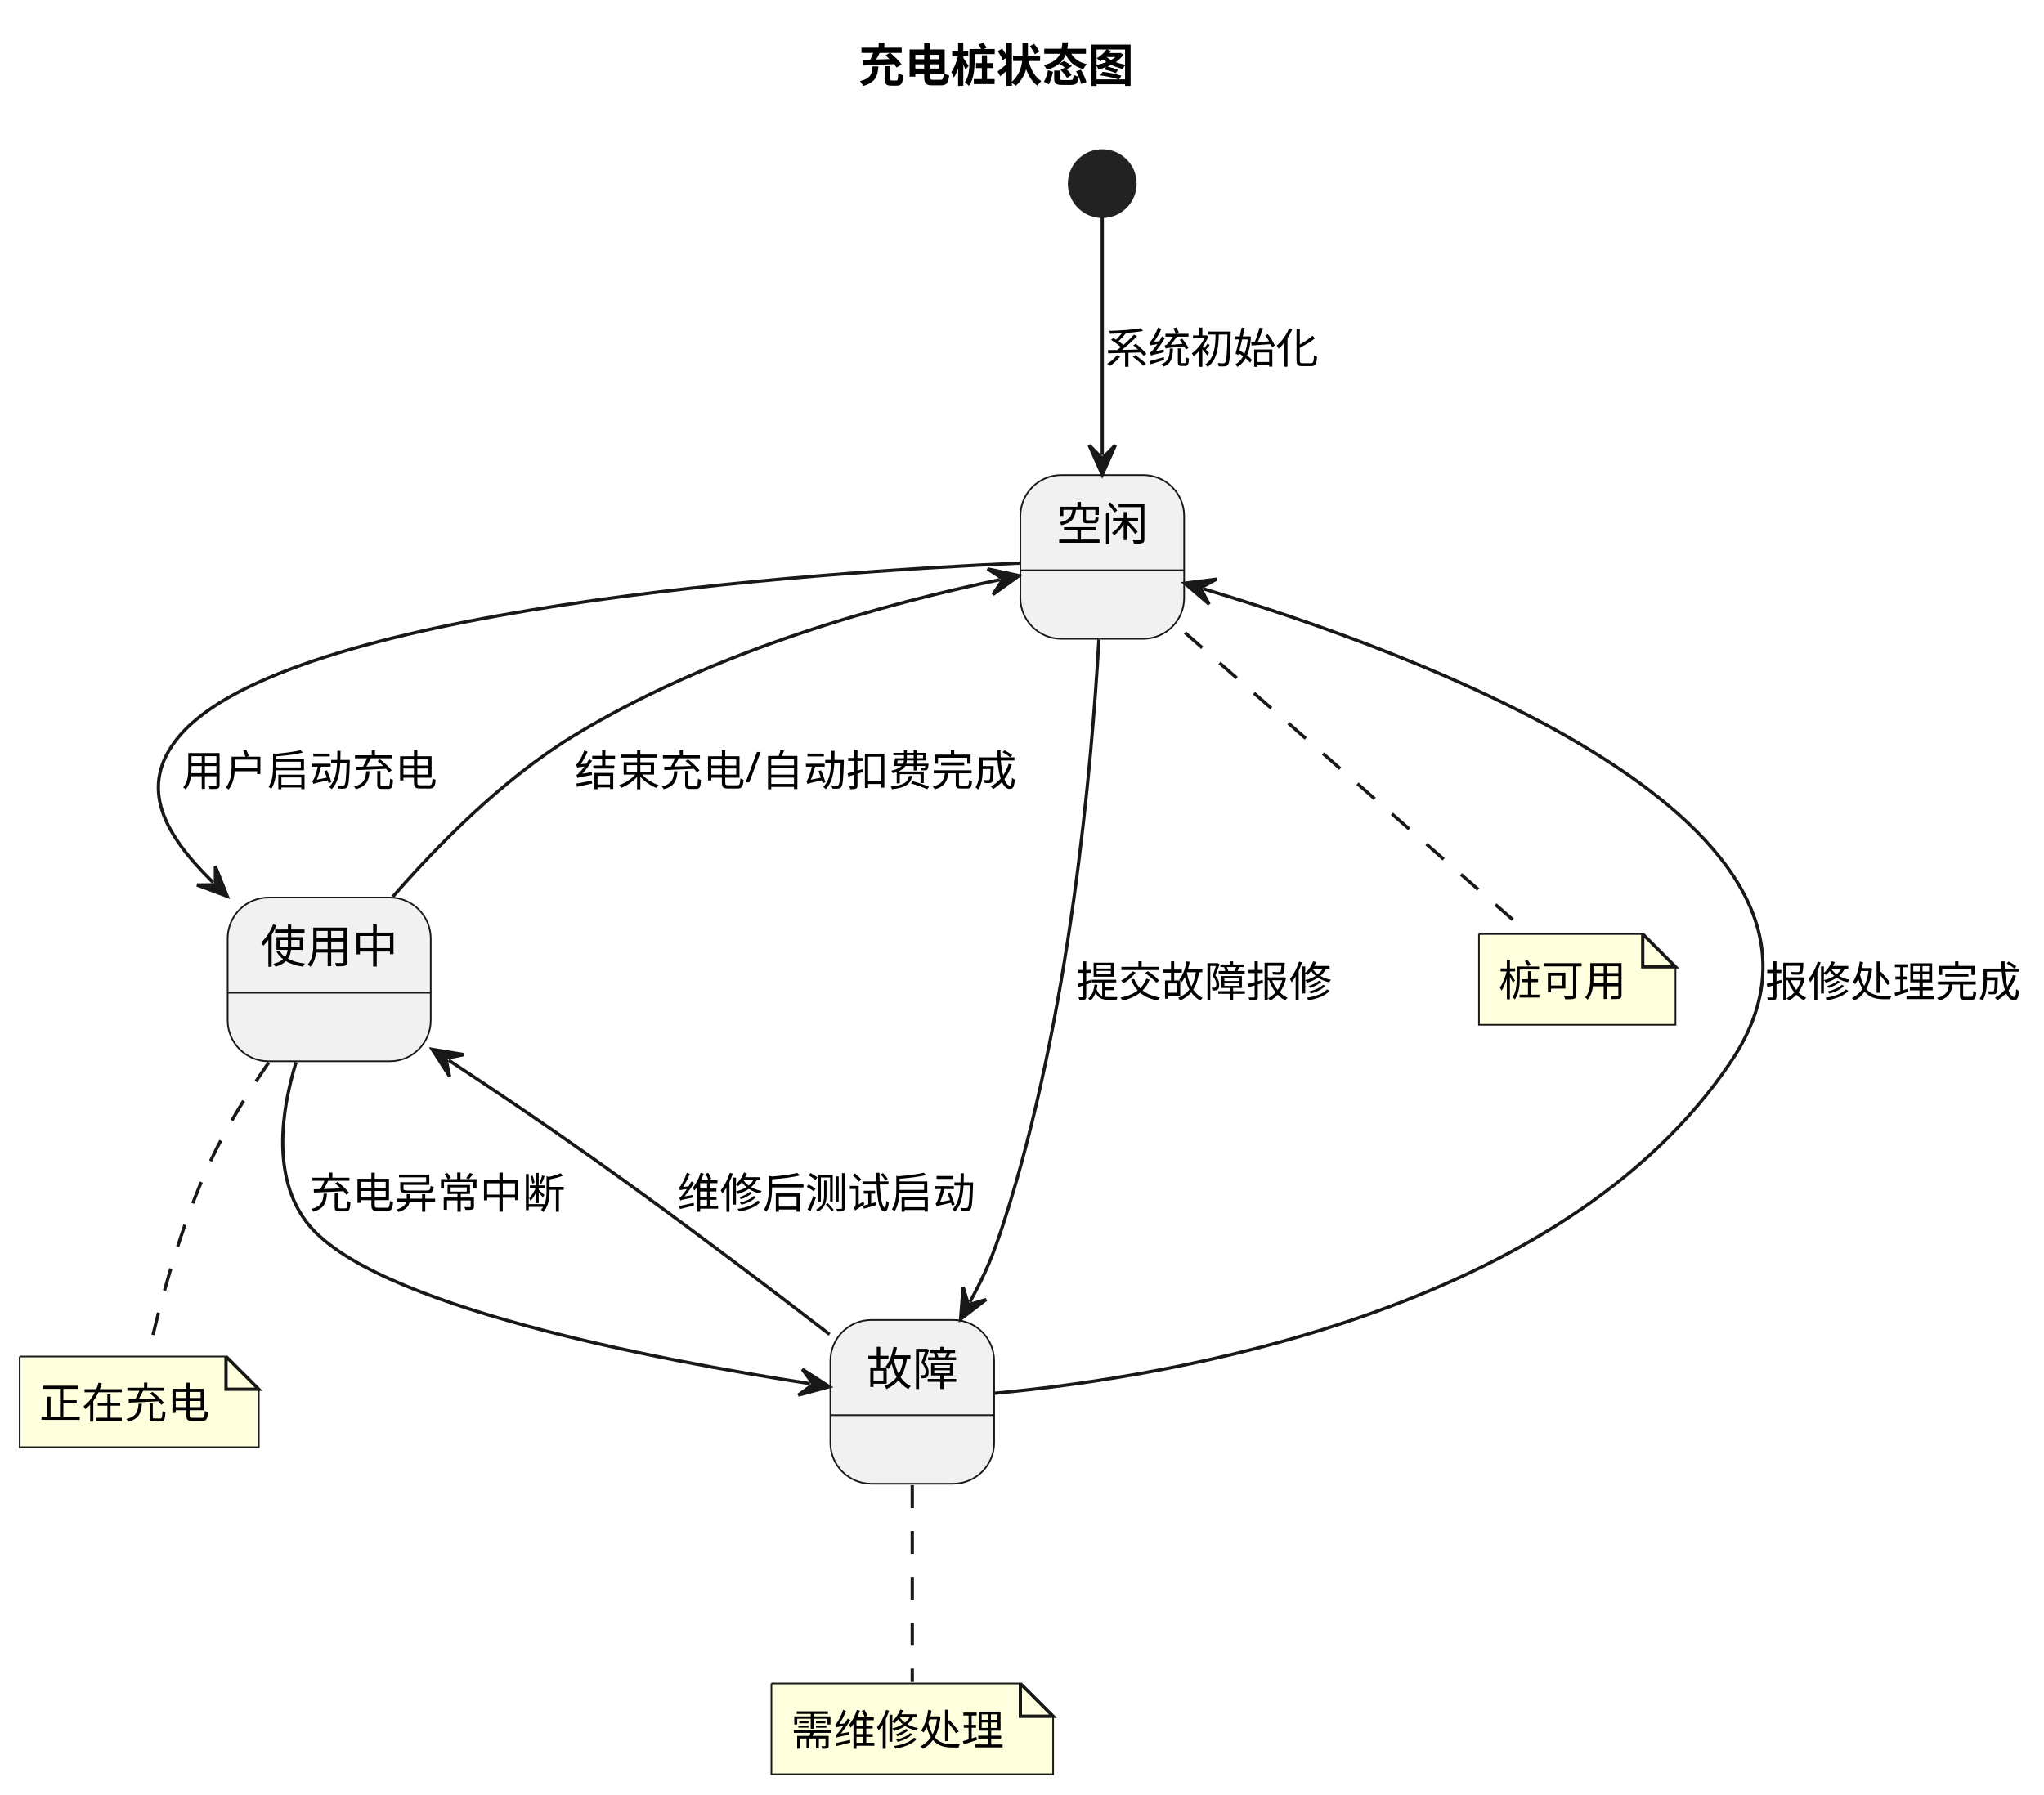
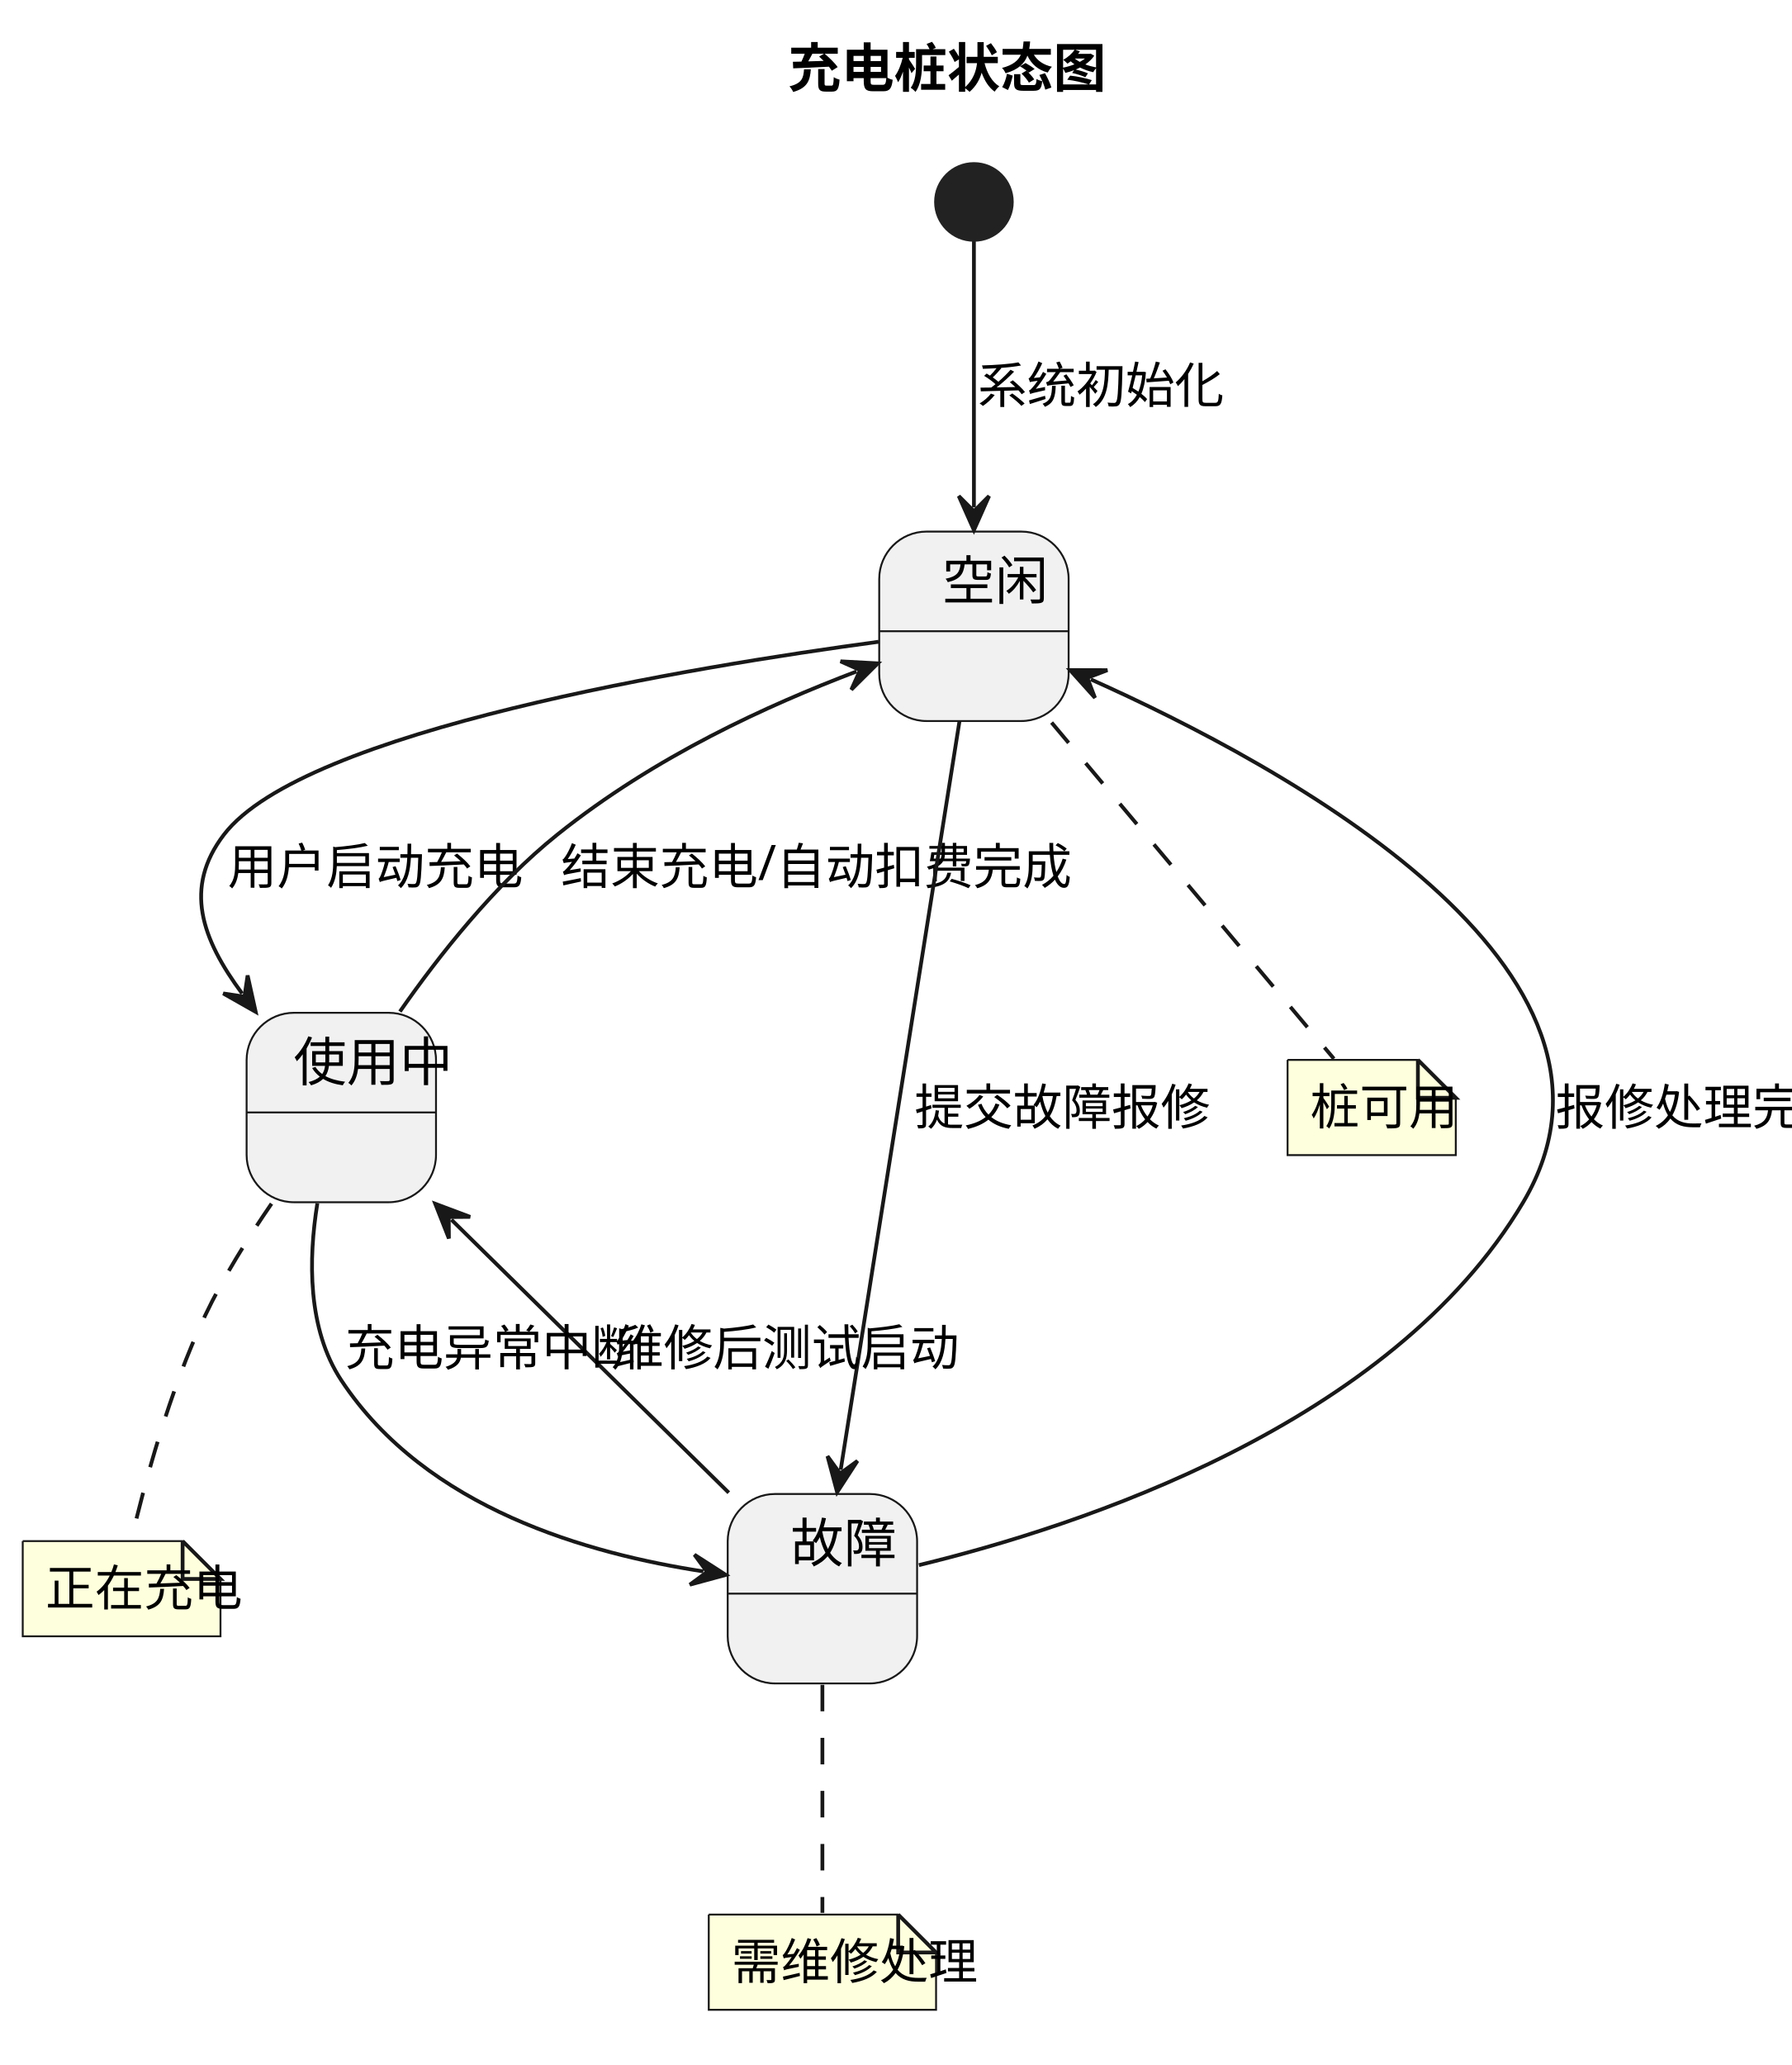
- <svg xmlns="http://www.w3.org/2000/svg" contentStyleType="text/css" data-diagram-type="STATE" height="548px" preserveAspectRatio="none" style="width:624px;height:548px;background:#FFFFFF;" version="1.1" viewBox="0 0 624 548" width="624px" zoomAndPan="magnify">
+ <svg xmlns="http://www.w3.org/2000/svg" contentStyleType="text/css" data-diagram-type="STATE" height="545px" preserveAspectRatio="none" style="width:473px;height:545px;background:#FFFFFF;" version="1.1" viewBox="0 0 473 545" width="473px" zoomAndPan="magnify">
  <defs />
  <g>
    <g class="title" data-source-line="1">
-       <text fill="#000000" font-family="sans-serif" font-size="14" font-weight="bold" lengthAdjust="spacing" textLength="86.625" x="262.137" y="24.966">充电桩状态图</text>
+       <text fill="#000000" font-family="sans-serif" font-size="14" font-weight="700" lengthAdjust="spacing" textLength="50.408" x="208.015" y="22.995">充电桩状态图</text>
    </g>
-     <g id="IDLE">
-       <rect fill="#F1F1F1" height="50" rx="12.5" ry="12.5" style="stroke:#181818;stroke-width:0.5;" width="50" x="311.5" y="145.068" />
-       <line style="stroke:#181818;stroke-width:0.5;" x1="311.5" x2="361.5" y1="174.136" y2="174.136" />
-       <text fill="#000000" font-family="sans-serif" font-size="14" lengthAdjust="spacing" textLength="28" x="322.5" y="165.034">空闲</text>
+     <g class="entity" data-qualified-name="IDLE" id="ent0002">
+       <rect fill="#F1F1F1" height="50" rx="12.5" ry="12.5" style="stroke:#181818;stroke-width:0.5;" width="50" x="232.1" y="140.297" />
+       <line style="stroke:#181818;stroke-width:0.5;" x1="232.1" x2="282.1" y1="166.594" y2="166.594" />
+       <text fill="#000000" font-family="sans-serif" font-size="14" lengthAdjust="spacing" textLength="16.803" x="248.699" y="158.292">空闲</text>
    </g>
-     <g id="CHARGING">
-       <rect fill="#F1F1F1" height="50" rx="12.5" ry="12.5" style="stroke:#181818;stroke-width:0.5;" width="62" x="69.5" y="274.068" />
-       <line style="stroke:#181818;stroke-width:0.5;" x1="69.5" x2="131.5" y1="303.136" y2="303.136" />
-       <text fill="#000000" font-family="sans-serif" font-size="14" lengthAdjust="spacing" textLength="42" x="79.5" y="294.034">使用中</text>
+     <g class="entity" data-qualified-name="CHARGING" id="ent0003">
+       <rect fill="#F1F1F1" height="50" rx="12.5" ry="12.5" style="stroke:#181818;stroke-width:0.5;" width="50" x="65.1" y="267.297" />
+       <line style="stroke:#181818;stroke-width:0.5;" x1="65.1" x2="115.1" y1="293.594" y2="293.594" />
+       <text fill="#000000" font-family="sans-serif" font-size="14" lengthAdjust="spacing" textLength="25.204" x="77.498" y="285.292">使用中</text>
    </g>
-     <g id="FAULT">
-       <rect fill="#F1F1F1" height="50" rx="12.5" ry="12.5" style="stroke:#181818;stroke-width:0.5;" width="50" x="253.5" y="403.068" />
-       <line style="stroke:#181818;stroke-width:0.5;" x1="253.5" x2="303.5" y1="432.136" y2="432.136" />
-       <text fill="#000000" font-family="sans-serif" font-size="14" lengthAdjust="spacing" textLength="28" x="264.5" y="423.034">故障</text>
+     <g class="entity" data-qualified-name="FAULT" id="ent0004">
+       <rect fill="#F1F1F1" height="50" rx="12.5" ry="12.5" style="stroke:#181818;stroke-width:0.5;" width="50" x="192.1" y="394.297" />
+       <line style="stroke:#181818;stroke-width:0.5;" x1="192.1" x2="242.1" y1="420.594" y2="420.594" />
+       <text fill="#000000" font-family="sans-serif" font-size="14" lengthAdjust="spacing" textLength="16.803" x="208.699" y="412.292">故障</text>
    </g>
-     <ellipse cx="336.5" cy="56.068" fill="#222222" rx="10" ry="10" style="stroke:#222222;stroke-width:1;" />
-     <g class="entity" data-entity="GMN2" data-source-line="16" data-uid="ent0003" id="entity_GMN2">
-       <path d="M451.5,285.218 L451.5,312.924 L511.5,312.924 L511.5,295.218 L501.5,285.218 L451.5,285.218" fill="#FEFFDD" style="stroke:#181818;stroke-width:0.5;" />
-       <path d="M501.5,285.218 L501.5,295.218 L511.5,295.218 L501.5,285.218" fill="#FEFFDD" style="stroke:#181818;stroke-width:1;" />
-       <text fill="#000000" font-family="sans-serif" font-size="13" lengthAdjust="spacing" textLength="39" x="457.5" y="304.115">桩可用</text>
+     <g class="start_entity" data-qualified-name=".start." data-source-line="8" id="ent0002">
+       <ellipse cx="257.1" cy="53.297" fill="#222222" rx="10" ry="10" style="stroke:#222222;stroke-width:1;" />
    </g>
-     <g class="entity" data-entity="GMN5" data-source-line="17" data-uid="ent0006" id="entity_GMN5">
-       <path d="M6,414.218 L6,441.924 L79,441.924 L79,424.218 L69,414.218 L6,414.218" fill="#FEFFDD" style="stroke:#181818;stroke-width:0.5;" />
-       <path d="M69,414.218 L69,424.218 L79,424.218 L69,414.218" fill="#FEFFDD" style="stroke:#181818;stroke-width:1;" />
-       <text fill="#000000" font-family="sans-serif" font-size="13" lengthAdjust="spacing" textLength="52" x="12" y="433.115">正在充电</text>
+     <g class="entity" data-qualified-name="GMN2" data-source-line="16" id="ent0003">
+       <path d="M339.9,279.727 L339.9,304.86 L384.304,304.86 L384.304,289.727 L374.304,279.727 L339.9,279.727" fill="#FEFFDD" style="stroke:#181818;stroke-width:0.5;" />
+       <path d="M374.304,279.727 L374.304,289.727 L384.304,289.727 L374.304,279.727" fill="#FEFFDD" style="stroke:#181818;stroke-width:1;" />
+       <text fill="#000000" font-family="sans-serif" font-size="13" lengthAdjust="spacing" textLength="23.404" x="345.9" y="296.794">桩可用</text>
    </g>
-     <g class="entity" data-entity="GMN8" data-source-line="18" data-uid="ent0009" id="entity_GMN8">
-       <path d="M235.5,514.068 L235.5,541.774 L321.5,541.774 L321.5,524.068 L311.5,514.068 L235.5,514.068" fill="#FEFFDD" style="stroke:#181818;stroke-width:0.5;" />
-       <path d="M311.5,514.068 L311.5,524.068 L321.5,524.068 L311.5,514.068" fill="#FEFFDD" style="stroke:#181818;stroke-width:1;" />
-       <text fill="#000000" font-family="sans-serif" font-size="13" lengthAdjust="spacing" textLength="65" x="241.5" y="532.965">需维修处理</text>
+     <g class="entity" data-qualified-name="GMN5" data-source-line="17" id="ent0006">
+       <path d="M6,406.727 L6,431.86 L58.205,431.86 L58.205,416.727 L48.205,406.727 L6,406.727" fill="#FEFFDD" style="stroke:#181818;stroke-width:0.5;" />
+       <path d="M48.205,406.727 L48.205,416.727 L58.205,416.727 L48.205,406.727" fill="#FEFFDD" style="stroke:#181818;stroke-width:1;" />
+       <text fill="#000000" font-family="sans-serif" font-size="13" lengthAdjust="spacing" textLength="31.205" x="12" y="423.794">正在充电</text>
    </g>
-     <g class="link" data-entity-1=".start." data-entity-2="IDLE" data-source-line="8" data-uid="lnk3" id="link_.start._IDLE">
-       <path d="M336.5,66.238 C336.5,83.268 336.5,114.298 336.5,138.958" fill="none" id="*start*-to-IDLE" style="stroke:#181818;stroke-width:1;" />
-       <polygon fill="#181818" points="336.5,144.958,340.5,135.958,336.5,139.958,332.5,135.958,336.5,144.958" style="stroke:#181818;stroke-width:1;" />
-       <text fill="#000000" font-family="sans-serif" font-size="13" lengthAdjust="spacing" textLength="65" x="337.5" y="110.965">系统初始化</text>
+     <g class="entity" data-qualified-name="GMN8" data-source-line="18" id="ent0009">
+       <path d="M187.1,505.297 L187.1,530.43 L247.106,530.43 L247.106,515.297 L237.106,505.297 L187.1,505.297" fill="#FEFFDD" style="stroke:#181818;stroke-width:0.5;" />
+       <path d="M237.106,505.297 L237.106,515.297 L247.106,515.297 L237.106,505.297" fill="#FEFFDD" style="stroke:#181818;stroke-width:1;" />
+       <text fill="#000000" font-family="sans-serif" font-size="13" lengthAdjust="spacing" textLength="39.006" x="193.1" y="522.364">需维修处理</text>
    </g>
-     <g class="link" data-entity-1="IDLE" data-entity-2="CHARGING" data-source-line="9" data-uid="lnk4" id="link_IDLE_CHARGING">
-       <path d="M311.26,171.958 C248.3,174.758 87.05,185.688 54.5,225.068 C42,240.198 50.053,254.76 65.083,269.48" fill="none" id="IDLE-to-CHARGING" style="stroke:#181818;stroke-width:1;" />
-       <polygon fill="#181818" points="69.37,273.678,65.739,264.523,65.798,270.179,60.141,270.238,69.37,273.678" style="stroke:#181818;stroke-width:1;" />
-       <text fill="#000000" font-family="sans-serif" font-size="13" lengthAdjust="spacing" textLength="78" x="55.5" y="239.965">用户启动充电</text>
+     <g class="link" data-entity-1="ent0002" data-entity-2="ent0002" data-link-type="dependency" data-source-line="8" id="lnk3">
+       <path d="M257.1,63.677 C257.1,80.407 257.1,109.887 257.1,133.917" fill="none" id="*start*-to-IDLE" style="stroke:#181818;stroke-width:1;" />
+       <polygon fill="#181818" points="257.1,139.917,261.1,130.917,257.1,134.917,253.1,130.917,257.1,139.917" style="stroke:#181818;stroke-width:1;" />
+       <text fill="#000000" font-family="sans-serif" font-size="13" lengthAdjust="spacing" textLength="39.006" x="258.1" y="106.364">系统初始化</text>
    </g>
-     <g class="link" data-entity-1="CHARGING" data-entity-2="IDLE" data-source-line="10" data-uid="lnk5" id="link_CHARGING_IDLE">
-       <path d="M119.94,273.798 C133.71,257.998 153.42,237.998 174.5,225.068 C218.6,198.028 271.978,183.99 305.238,177.01" fill="none" id="CHARGING-to-IDLE" style="stroke:#181818;stroke-width:1;" />
-       <polygon fill="#181818" points="311.11,175.778,301.48,173.712,306.217,176.805,303.123,181.541,311.11,175.778" style="stroke:#181818;stroke-width:1;" />
-       <text fill="#000000" font-family="sans-serif" font-size="13" lengthAdjust="spacing" textLength="134.836" x="175.5" y="239.965">结束充电/自动扣费完成</text>
+     <g class="link" data-entity-1="ent0002" data-entity-2="ent0003" data-link-type="dependency" data-source-line="9" id="lnk4">
+       <path d="M231.95,169.377 C183.5,175.897 80.14,192.757 59.1,220.297 C48.41,234.297 53.213,247.732 63.933,262.232" fill="none" id="IDLE-to-CHARGING" style="stroke:#181818;stroke-width:1;" />
+       <polygon fill="#181818" points="67.5,267.057,65.366,257.442,64.528,263.036,58.933,262.198,67.5,267.057" style="stroke:#181818;stroke-width:1;" />
+       <text fill="#000000" font-family="sans-serif" font-size="13" lengthAdjust="spacing" textLength="46.808" x="60.1" y="233.364">用户启动充电</text>
    </g>
-     <g class="link" data-entity-1="IDLE" data-entity-2="FAULT" data-source-line="11" data-uid="lnk6" id="link_IDLE_FAULT">
-       <path d="M335.48,195.288 C333.29,233.808 326.58,311.008 306.5,373.068 C303.22,383.218 301.036,388.497 296.116,397.546" fill="none" id="IDLE-to-FAULT" style="stroke:#181818;stroke-width:1;" />
-       <polygon fill="#181818" points="293.25,402.818,301.063,396.821,295.638,398.425,294.034,393,293.25,402.818" style="stroke:#181818;stroke-width:1;" />
-       <text fill="#000000" font-family="sans-serif" font-size="13" lengthAdjust="spacing" textLength="78" x="328.56" y="304.465">提交故障报修</text>
+     <g class="link" data-entity-1="ent0003" data-entity-2="ent0002" data-link-type="dependency" data-source-line="10" id="lnk5">
+       <path d="M105.57,266.977 C115.95,252.087 130.69,233.437 147.1,220.297 C173.01,199.547 202.583,186.172 226.113,177.212" fill="none" id="CHARGING-to-IDLE" style="stroke:#181818;stroke-width:1;" />
+       <polygon fill="#181818" points="231.72,175.077,221.886,174.542,227.047,176.856,224.733,182.018,231.72,175.077" style="stroke:#181818;stroke-width:1;" />
+       <text fill="#000000" font-family="sans-serif" font-size="13" lengthAdjust="spacing" textLength="82.393" x="148.1" y="233.364">结束充电/自动扣费完成</text>
    </g>
-     <g class="link" data-entity-1="FAULT" data-entity-2="IDLE" data-source-line="12" data-uid="lnk7" id="link_FAULT_IDLE">
-       <path d="M303.62,425.458 C356.13,420.588 476.92,401.108 528.5,324.068 C577.23,251.288 429.748,198.49 367.408,179.81" fill="none" id="FAULT-to-IDLE" style="stroke:#181818;stroke-width:1;" />
-       <polygon fill="#181818" points="361.66,178.088,369.133,184.503,366.45,179.523,371.429,176.84,361.66,178.088" style="stroke:#181818;stroke-width:1;" />
-       <text fill="#000000" font-family="sans-serif" font-size="13" lengthAdjust="spacing" textLength="78" x="538.9" y="304.465">报修处理完成</text>
+     <g class="link" data-entity-1="ent0002" data-entity-2="ent0004" data-link-type="dependency" data-source-line="11" id="lnk6">
+       <path d="M253.27,190.457 C245.64,238.497 229.59,339.621 221.93,387.911" fill="none" id="IDLE-to-FAULT" style="stroke:#181818;stroke-width:1;" />
+       <polygon fill="#181818" points="220.99,393.837,226.351,385.575,221.773,388.899,218.449,384.321,220.99,393.837" style="stroke:#181818;stroke-width:1;" />
+       <text fill="#000000" font-family="sans-serif" font-size="13" lengthAdjust="spacing" textLength="46.808" x="241.42" y="296.864">提交故障报修</text>
    </g>
-     <g class="link" data-entity-1="FAULT" data-entity-2="CHARGING" data-source-line="13" data-uid="lnk8" id="link_FAULT_CHARGING">
-       <path d="M253.26,407.458 C233.86,392.528 206.26,371.618 181.5,354.068 C165.37,342.638 152.072,333.676 136.952,323.726" fill="none" id="FAULT-to-CHARGING" style="stroke:#181818;stroke-width:1;" />
-       <polygon fill="#181818" points="131.94,320.428,137.259,328.717,136.117,323.176,141.657,322.034,131.94,320.428" style="stroke:#181818;stroke-width:1;" />
-       <text fill="#000000" font-family="sans-serif" font-size="13" lengthAdjust="spacing" textLength="91" x="206.78" y="368.965">维修后测试启动</text>
+     <g class="link" data-entity-1="ent0004" data-entity-2="ent0002" data-link-type="dependency" data-source-line="12" id="lnk7">
+       <path d="M242.57,413.067 C284.57,402.907 367.18,376.147 402.1,317.297 C438.64,255.717 338.556,201.948 287.956,179.298" fill="none" id="FAULT-to-IDLE" style="stroke:#181818;stroke-width:1;" />
+       <polygon fill="#181818" points="282.48,176.847,289.06,184.175,287.044,178.89,292.329,176.873,282.48,176.847" style="stroke:#181818;stroke-width:1;" />
+       <text fill="#000000" font-family="sans-serif" font-size="13" lengthAdjust="spacing" textLength="46.808" x="410.63" y="296.864">报修处理完成</text>
    </g>
-     <g class="link" data-entity-1="CHARGING" data-entity-2="FAULT" data-source-line="14" data-uid="lnk9" id="link_CHARGING_FAULT">
-       <path d="M90.38,324.368 C85.7,339.768 83.19,359.318 93.5,373.068 C112.77,398.768 201.271,415.377 247.281,422.527" fill="none" id="CHARGING-to-FAULT" style="stroke:#181818;stroke-width:1;" />
-       <polygon fill="#181818" points="253.21,423.448,244.931,418.113,248.269,422.68,243.702,426.019,253.21,423.448" style="stroke:#181818;stroke-width:1;" />
-       <text fill="#000000" font-family="sans-serif" font-size="13" lengthAdjust="spacing" textLength="78" x="94.5" y="368.965">充电异常中断</text>
+     <g class="link" data-entity-1="ent0004" data-entity-2="ent0003" data-link-type="dependency" data-source-line="13" id="lnk8">
+       <path d="M192.38,393.957 C170.02,371.947 141.547,343.925 119.167,321.905" fill="none" id="FAULT-to-CHARGING" style="stroke:#181818;stroke-width:1;" />
+       <polygon fill="#181818" points="114.89,317.697,118.5,326.86,118.454,321.204,124.111,321.158,114.89,317.697" style="stroke:#181818;stroke-width:1;" />
+       <text fill="#000000" font-family="sans-serif" font-size="13" lengthAdjust="spacing" textLength="54.609" x="162.21" y="360.364">维修后测试启动</text>
    </g>
-     <g class="link" data-entity-1="IDLE" data-entity-2="GMN2" data-source-line="16" data-uid="lnk4" id="link_IDLE_GMN2">
-       <path d="M361.76,193.198 C391.94,219.628 441.48,263.018 466.31,284.768" fill="none" id="IDLE-GMN2" style="stroke:#181818;stroke-width:1;stroke-dasharray:7,7;" />
+     <g class="link" data-entity-1="ent0003" data-entity-2="ent0004" data-link-type="dependency" data-source-line="14" id="lnk9">
+       <path d="M83.78,317.577 C81.41,332.267 81.13,350.727 90.1,364.297 C112.64,398.367 155.56,410.093 185.68,414.733" fill="none" id="CHARGING-to-FAULT" style="stroke:#181818;stroke-width:1;" />
+       <polygon fill="#181818" points="191.61,415.647,183.324,410.323,186.668,414.886,182.106,418.23,191.61,415.647" style="stroke:#181818;stroke-width:1;" />
+       <text fill="#000000" font-family="sans-serif" font-size="13" lengthAdjust="spacing" textLength="46.808" x="91.1" y="360.364">充电异常中断</text>
    </g>
-     <g class="link" data-entity-1="CHARGING" data-entity-2="GMN5" data-source-line="17" data-uid="lnk7" id="link_CHARGING_GMN5">
-       <path d="M82.04,324.438 C75.85,333.408 69.3,343.878 64.5,354.068 C55.08,374.068 48.59,399.038 45.21,413.988" fill="none" id="CHARGING-GMN5" style="stroke:#181818;stroke-width:1;stroke-dasharray:7,7;" />
+     <g class="link" data-entity-1="ent0002" data-entity-2="ent0003" data-link-type="association" data-source-line="16" id="lnk4">
+       <path d="M277.6,190.697 C300.04,217.407 335.09,259.137 352.13,279.427" fill="none" id="IDLE-GMN2" style="stroke:#181818;stroke-width:1;stroke-dasharray:7,7;" />
    </g>
-     <g class="link" data-entity-1="FAULT" data-entity-2="GMN8" data-source-line="18" data-uid="lnk10" id="link_FAULT_GMN8">
-       <path d="M278.5,453.508 C278.5,472.528 278.5,498.208 278.5,513.608" fill="none" id="FAULT-GMN8" style="stroke:#181818;stroke-width:1;stroke-dasharray:7,7;" />
+     <g class="link" data-entity-1="ent0003" data-entity-2="ent0006" data-link-type="association" data-source-line="17" id="lnk7">
+       <path d="M71.68,317.677 C65.5,326.657 58.94,337.117 54.1,347.297 C44.67,367.107 38.07,391.917 34.69,406.347" fill="none" id="CHARGING-GMN5" style="stroke:#181818;stroke-width:1;stroke-dasharray:7,7;" />
+     </g>
+     <g class="link" data-entity-1="ent0004" data-entity-2="ent0009" data-link-type="association" data-source-line="18" id="lnk10">
+       <path d="M217.1,444.657 C217.1,463.887 217.1,489.867 217.1,504.847" fill="none" id="FAULT-GMN8" style="stroke:#181818;stroke-width:1;stroke-dasharray:7,7;" />
    </g>
  </g>
</svg>
